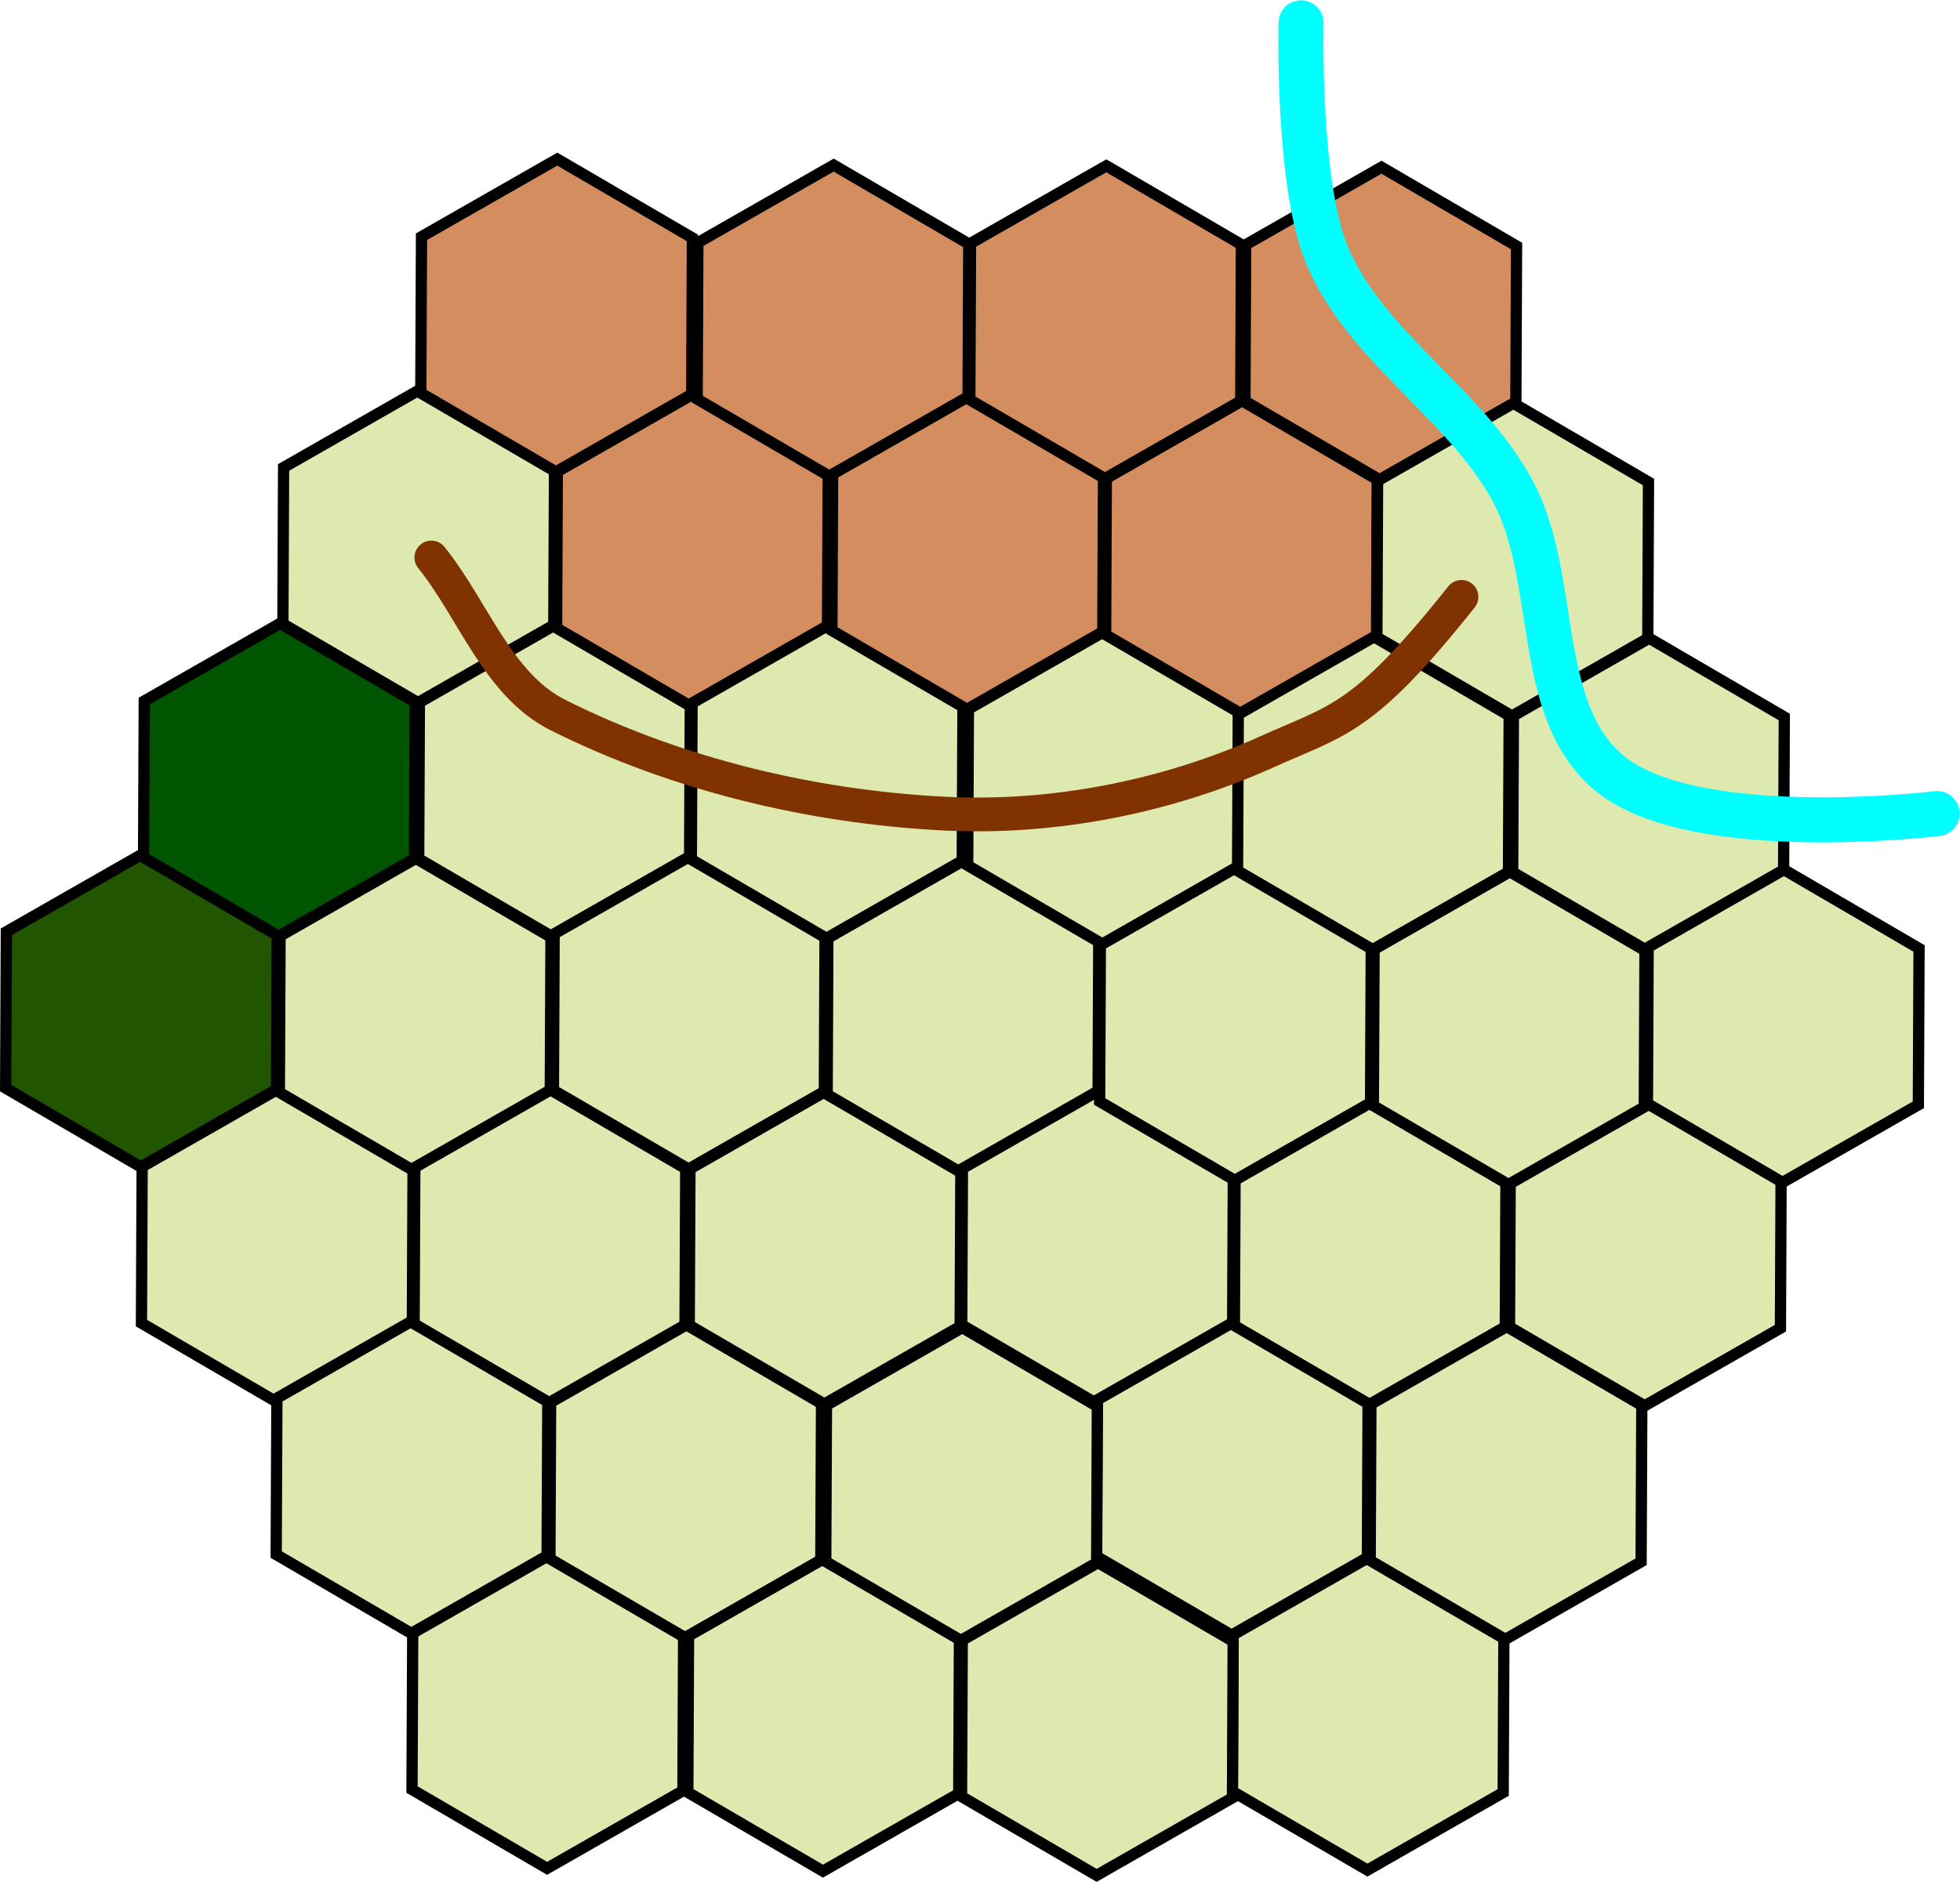
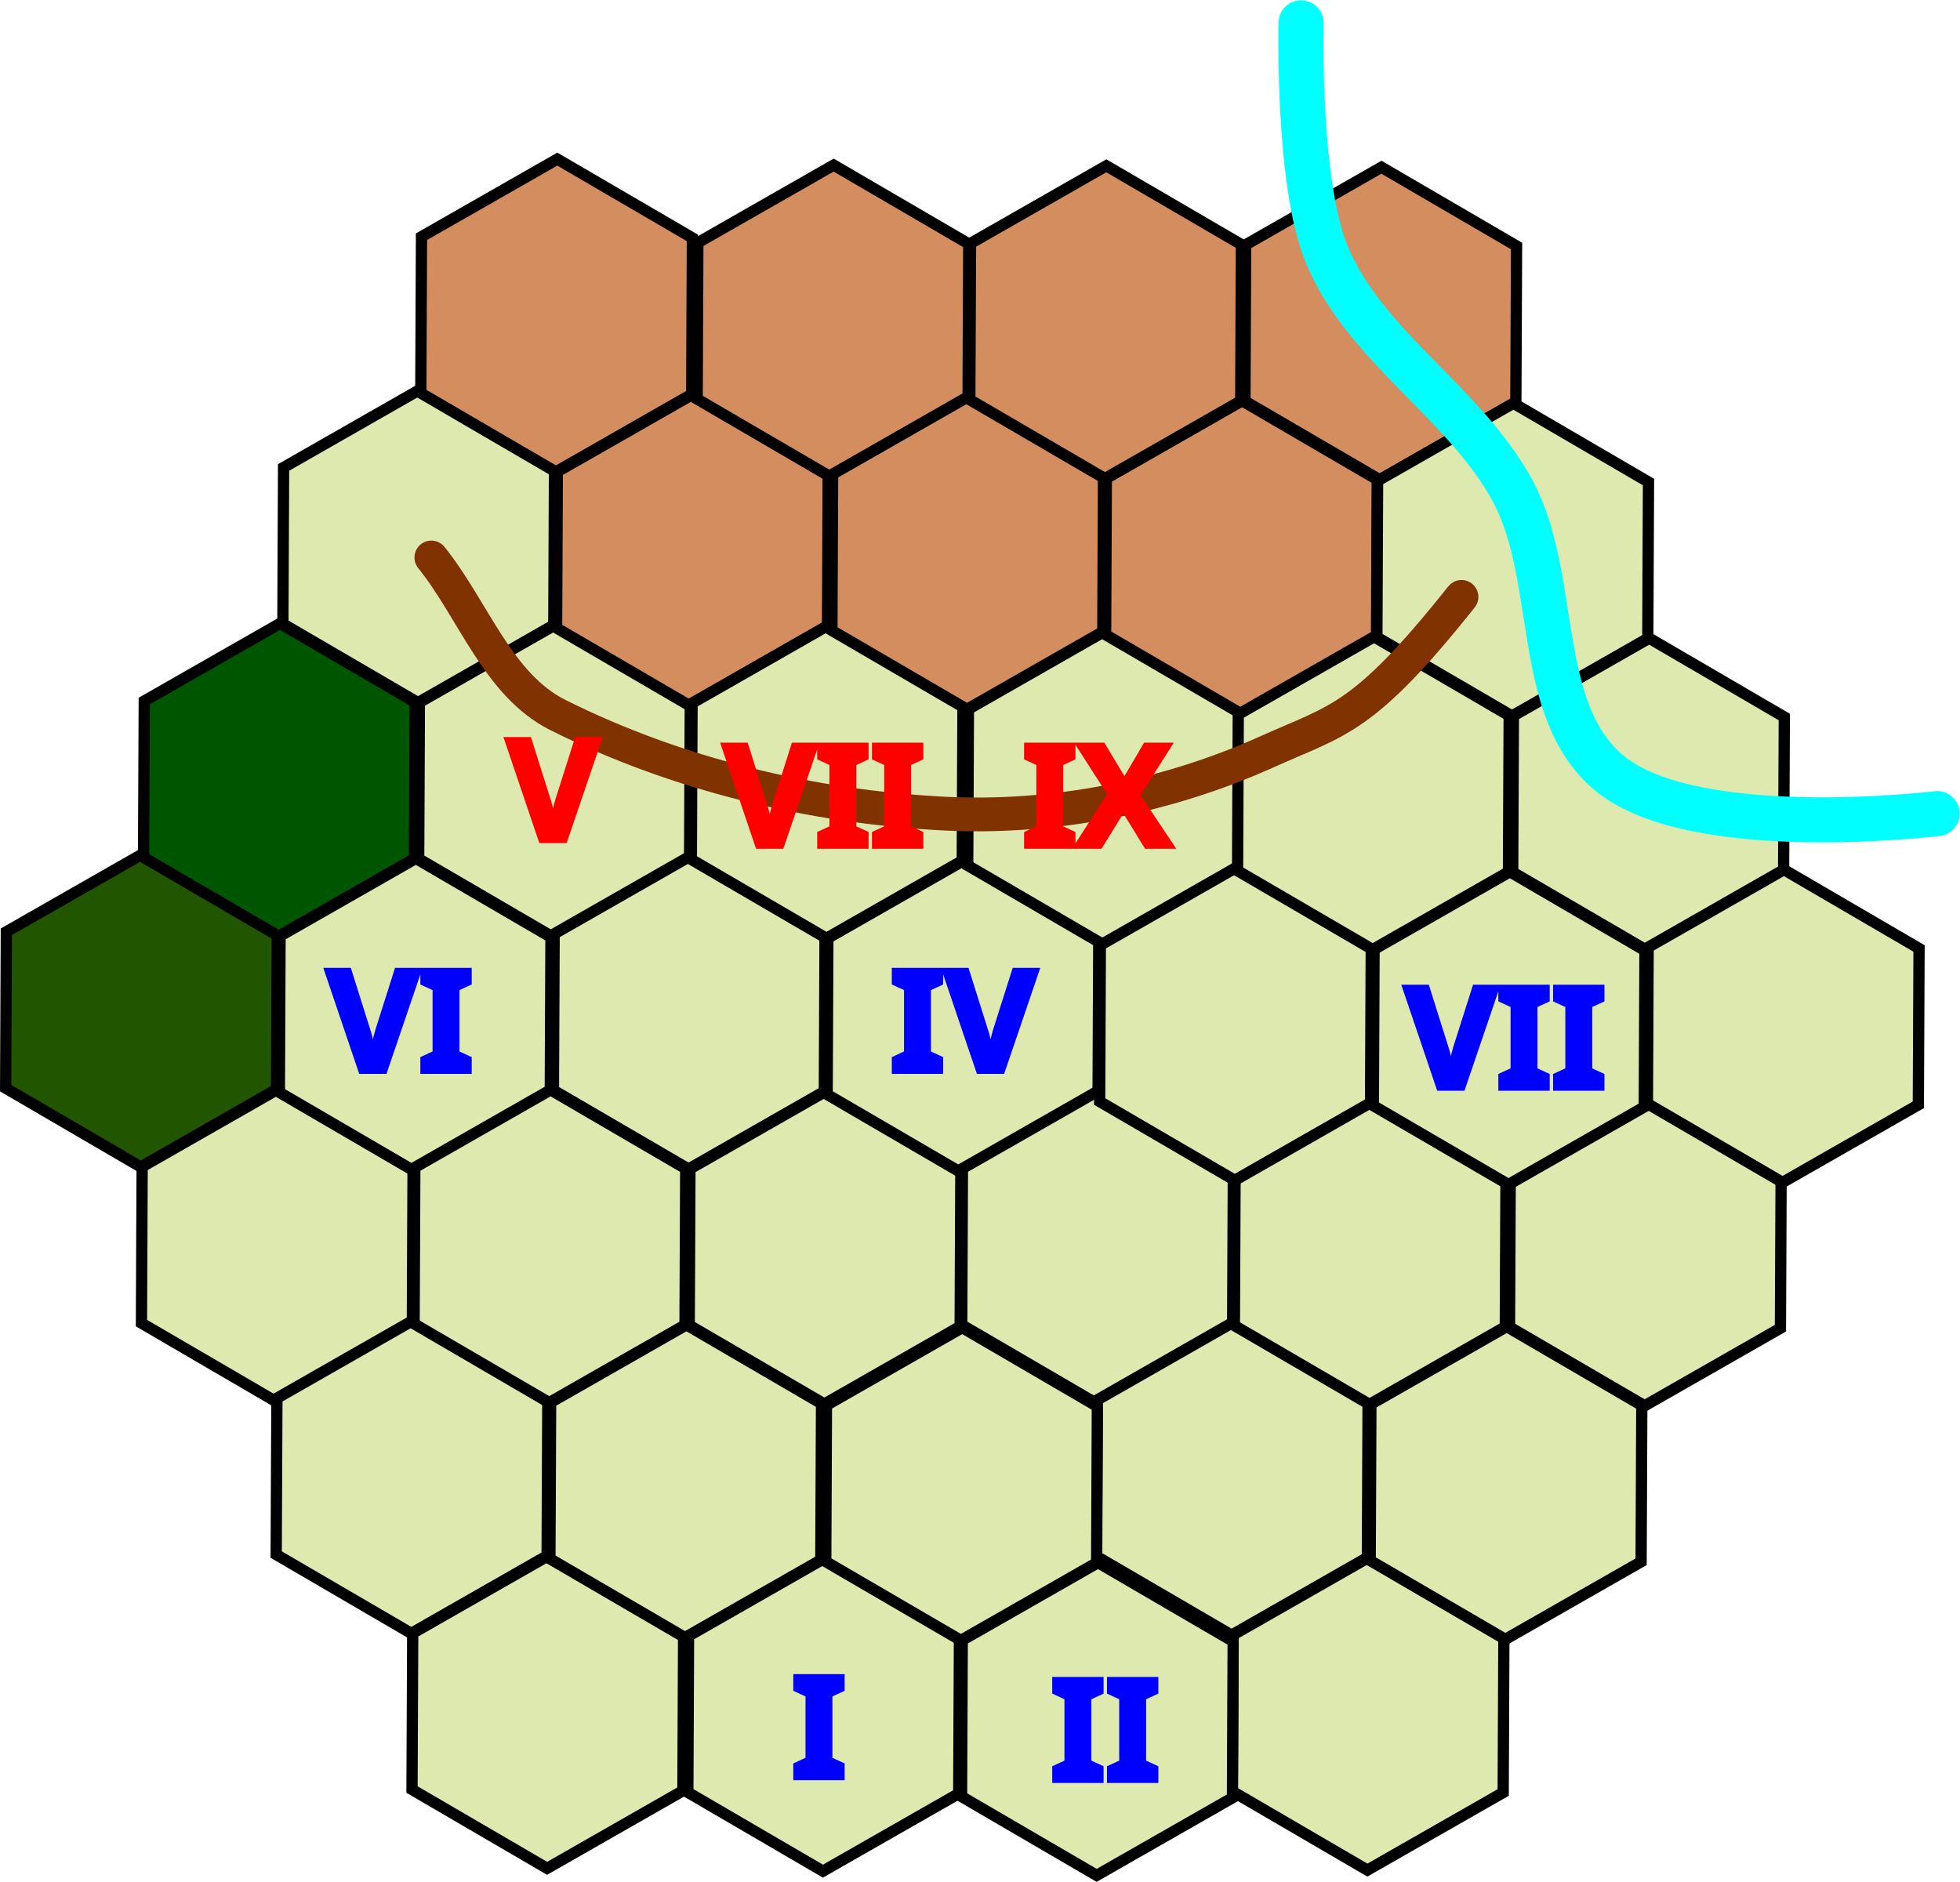
<svg xmlns="http://www.w3.org/2000/svg" width="98.265mm" height="94.367mm" viewBox="0 0 348.183 334.371" id="svg2" version="1.1">
  <defs id="defs4" />
  <g id="layer1" transform="translate(-305.8731,-213.3053)">
    <path style="fill:#225500;fill-opacity:1;fill-rule:evenodd;stroke:#000000;stroke-width:2;stroke-linecap:butt;stroke-linejoin:miter;stroke-miterlimit:4;stroke-dasharray:none;stroke-dashoffset:0" id="path4138" d="m 355,406.862 -24.124,13.785 -24,-14 0.124,-27.785 24.124,-13.785 24,14 z" />
    <path style="fill:#005500;fill-opacity:1;fill-rule:evenodd;stroke:#000000;stroke-width:2;stroke-linecap:butt;stroke-linejoin:miter;stroke-miterlimit:4;stroke-dasharray:none;stroke-dashoffset:0" id="path4138-3" d="m 379.5,365.862 -24.124,13.785 -24,-14 0.124,-27.785 24.124,-13.785 24,14 z" />
    <path style="fill:#dde9af;fill-opacity:1;fill-rule:evenodd;stroke:#000000;stroke-width:2;stroke-linecap:butt;stroke-linejoin:miter;stroke-miterlimit:4;stroke-dasharray:none;stroke-dashoffset:0" id="path4138-6" d="m 404.25,324.362 -24.124,13.785 -24,-14 0.124,-27.785 24.124,-13.785 24,14 z" />
    <path style="fill:#d38d5f;fill-opacity:1;fill-rule:evenodd;stroke:#000000;stroke-width:2;stroke-linecap:butt;stroke-linejoin:miter;stroke-miterlimit:4;stroke-dasharray:none;stroke-dashoffset:0" id="path4138-3-7" d="m 428.75,283.362 -24.124,13.785 -24,-14 0.124,-27.785 24.124,-13.785 24,14 z" />
    <path style="fill:#dde9af;fill-opacity:1;fill-rule:evenodd;stroke:#000000;stroke-width:2;stroke-linecap:butt;stroke-linejoin:miter;stroke-miterlimit:4;stroke-dasharray:none;stroke-dashoffset:0" id="path4138-5" d="m 379.125,448.612 -24.124,13.785 -24,-14 0.124,-27.785 24.124,-13.785 24,14 z" />
    <path style="fill:#dde9af;fill-opacity:1;fill-rule:evenodd;stroke:#000000;stroke-width:2;stroke-linecap:butt;stroke-linejoin:miter;stroke-miterlimit:4;stroke-dasharray:none;stroke-dashoffset:0" id="path4138-3-3" d="m 403.625,407.612 -24.124,13.785 -24,-14 0.124,-27.785 24.124,-13.785 24,14 z" />
    <path style="fill:#dde9af;fill-opacity:1;fill-rule:evenodd;stroke:#000000;stroke-width:2;stroke-linecap:butt;stroke-linejoin:miter;stroke-miterlimit:4;stroke-dasharray:none;stroke-dashoffset:0" id="path4138-6-5" d="m 428.375,366.112 -24.124,13.785 -24,-14 0.124,-27.785 24.124,-13.785 24,14 z" />
    <path style="fill:#d38d5f;fill-opacity:1;fill-rule:evenodd;stroke:#000000;stroke-width:2;stroke-linecap:butt;stroke-linejoin:miter;stroke-miterlimit:4;stroke-dasharray:none;stroke-dashoffset:0" id="path4138-3-7-6" d="m 452.875,325.112 -24.124,13.785 -24,-14 0.124,-27.785 24.124,-13.785 24,14 z" />
    <path style="fill:#dde9af;fill-opacity:1;fill-rule:evenodd;stroke:#000000;stroke-width:2;stroke-linecap:butt;stroke-linejoin:miter;stroke-miterlimit:4;stroke-dasharray:none;stroke-dashoffset:0" id="path4138-0" d="m 403.062,489.737 -24.124,13.785 -24,-14 0.124,-27.785 24.124,-13.785 24,14 z" />
    <path style="fill:#dde9af;fill-opacity:1;fill-rule:evenodd;stroke:#000000;stroke-width:2;stroke-linecap:butt;stroke-linejoin:miter;stroke-miterlimit:4;stroke-dasharray:none;stroke-dashoffset:0" id="path4138-3-2" d="m 427.562,448.737 -24.124,13.785 -24,-14 0.124,-27.785 24.124,-13.785 24,14 z" />
    <path style="fill:#dde9af;fill-opacity:1;fill-rule:evenodd;stroke:#000000;stroke-width:2;stroke-linecap:butt;stroke-linejoin:miter;stroke-miterlimit:4;stroke-dasharray:none;stroke-dashoffset:0" id="path4138-6-3" d="m 452.312,407.237 -24.124,13.785 -24,-14 0.124,-27.785 24.124,-13.785 24,14 z" />
    <path style="fill:#dde9af;fill-opacity:1;fill-rule:evenodd;stroke:#000000;stroke-width:2;stroke-linecap:butt;stroke-linejoin:miter;stroke-miterlimit:4;stroke-dasharray:none;stroke-dashoffset:0" id="path4138-3-7-7" d="m 476.812,366.237 -24.124,13.785 -24,-14 0.124,-27.785 24.124,-13.785 24,14 z" />
    <path style="fill:#dde9af;fill-opacity:1;fill-rule:evenodd;stroke:#000000;stroke-width:2;stroke-linecap:butt;stroke-linejoin:miter;stroke-miterlimit:4;stroke-dasharray:none;stroke-dashoffset:0" id="path4138-5-5" d="m 427.188,531.487 -24.124,13.785 -24,-14 0.124,-27.785 24.124,-13.785 24,14 z" />
    <path style="fill:#dde9af;fill-opacity:1;fill-rule:evenodd;stroke:#000000;stroke-width:2;stroke-linecap:butt;stroke-linejoin:miter;stroke-miterlimit:4;stroke-dasharray:none;stroke-dashoffset:0" id="path4138-3-3-9" d="m 451.688,490.487 -24.124,13.785 -24,-14 0.124,-27.785 24.124,-13.785 24,14 z" />
    <path style="fill:#dde9af;fill-opacity:1;fill-rule:evenodd;stroke:#000000;stroke-width:2;stroke-linecap:butt;stroke-linejoin:miter;stroke-miterlimit:4;stroke-dasharray:none;stroke-dashoffset:0" id="path4138-6-5-2" d="m 476.438,448.987 -24.124,13.785 -24,-14 0.124,-27.785 24.124,-13.785 24,14 z" />
    <path style="fill:#dde9af;fill-opacity:1;fill-rule:evenodd;stroke:#000000;stroke-width:2;stroke-linecap:butt;stroke-linejoin:miter;stroke-miterlimit:4;stroke-dasharray:none;stroke-dashoffset:0" id="path4138-3-7-6-2" d="m 500.938,407.987 -24.124,13.785 -24,-14 0.124,-27.785 24.124,-13.785 24,14 z" />
    <path style="fill:#d38d5f;fill-opacity:1;fill-rule:evenodd;stroke:#000000;stroke-width:2;stroke-linecap:butt;stroke-linejoin:miter;stroke-miterlimit:4;stroke-dasharray:none;stroke-dashoffset:0" id="path4138-5-8" d="m 477.844,284.425 -24.124,13.785 -24,-14 0.124,-27.785 24.124,-13.785 24,14 z" />
    <path style="fill:#d38d5f;fill-opacity:1;fill-rule:evenodd;stroke:#000000;stroke-width:2;stroke-linecap:butt;stroke-linejoin:miter;stroke-miterlimit:4;stroke-dasharray:none;stroke-dashoffset:0" id="path4138-0-9" d="m 501.781,325.55 -24.124,13.785 -24,-14 0.124,-27.785 24.124,-13.785 24,14 z" />
    <path style="fill:#d38d5f;fill-opacity:1;fill-rule:evenodd;stroke:#000000;stroke-width:2;stroke-linecap:butt;stroke-linejoin:miter;stroke-miterlimit:4;stroke-dasharray:none;stroke-dashoffset:0" id="path4138-3-2-7" d="m 526.281,284.55 -24.124,13.785 -24,-14 0.124,-27.785 24.124,-13.785 24,14 z" />
    <path style="fill:#dde9af;fill-opacity:1;fill-rule:evenodd;stroke:#000000;stroke-width:2;stroke-linecap:butt;stroke-linejoin:miter;stroke-miterlimit:4;stroke-dasharray:none;stroke-dashoffset:0" id="path4138-5-5-3" d="m 525.906,367.3 -24.124,13.785 -24,-14 0.124,-27.785 24.124,-13.785 24,14 z" />
    <path style="fill:#d38d5f;fill-opacity:1;fill-rule:evenodd;stroke:#000000;stroke-width:2;stroke-linecap:butt;stroke-linejoin:miter;stroke-miterlimit:4;stroke-dasharray:none;stroke-dashoffset:0" id="path4138-3-3-9-6" d="m 550.406,326.3 -24.124,13.785 -24,-14 0.124,-27.785 24.124,-13.785 24,14 z" />
    <path style="fill:#d38d5f;fill-opacity:1;fill-rule:evenodd;stroke:#000000;stroke-width:2;stroke-linecap:butt;stroke-linejoin:miter;stroke-miterlimit:4;stroke-dasharray:none;stroke-dashoffset:0" id="path4138-6-5-2-1" d="m 575.156,284.8 -24.124,13.785 -24,-14 0.124,-27.785 24.124,-13.785 24,14 z" />
    <path style="fill:#dde9af;fill-opacity:1;fill-rule:evenodd;stroke:#000000;stroke-width:2;stroke-linecap:butt;stroke-linejoin:miter;stroke-miterlimit:4;stroke-dasharray:none;stroke-dashoffset:0" id="path4138-5-2" d="m 524.844,448.925 -24.124,13.785 -24,-14 0.124,-27.785 24.124,-13.785 24,14 z" />
    <path style="fill:#dde9af;fill-opacity:1;fill-rule:evenodd;stroke:#000000;stroke-width:2;stroke-linecap:butt;stroke-linejoin:miter;stroke-miterlimit:4;stroke-dasharray:none;stroke-dashoffset:0" id="path4138-0-93" d="m 548.781,490.05 -24.124,13.785 -24,-14 0.124,-27.785 24.124,-13.785 24,14 z" />
    <path style="fill:#dde9af;fill-opacity:1;fill-rule:evenodd;stroke:#000000;stroke-width:2;stroke-linecap:butt;stroke-linejoin:miter;stroke-miterlimit:4;stroke-dasharray:none;stroke-dashoffset:0" id="path4138-3-2-1" d="m 573.281,449.05 -24.124,13.785 -24,-14 0.124,-27.785 24.124,-13.785 24,14 z" />
    <path style="fill:#dde9af;fill-opacity:1;fill-rule:evenodd;stroke:#000000;stroke-width:2;stroke-linecap:butt;stroke-linejoin:miter;stroke-miterlimit:4;stroke-dasharray:none;stroke-dashoffset:0" id="path4138-5-5-9" d="m 572.906,531.8 -24.124,13.785 -24,-14 0.124,-27.785 24.124,-13.785 24,14 z" />
    <path style="fill:#dde9af;fill-opacity:1;fill-rule:evenodd;stroke:#000000;stroke-width:2;stroke-linecap:butt;stroke-linejoin:miter;stroke-miterlimit:4;stroke-dasharray:none;stroke-dashoffset:0" id="path4138-3-3-9-4" d="m 597.406,490.8 -24.124,13.785 -24,-14 0.124,-27.785 24.124,-13.785 24,14 z" />
    <path style="fill:#dde9af;fill-opacity:1;fill-rule:evenodd;stroke:#000000;stroke-width:2;stroke-linecap:butt;stroke-linejoin:miter;stroke-miterlimit:4;stroke-dasharray:none;stroke-dashoffset:0" id="path4138-6-5-2-7" d="m 622.156,449.3 -24.124,13.785 -24,-14 0.124,-27.785 24.124,-13.785 24,14 z" />
    <path style="fill:#dde9af;fill-opacity:1;fill-rule:evenodd;stroke:#000000;stroke-width:2;stroke-linecap:butt;stroke-linejoin:miter;stroke-miterlimit:4;stroke-dasharray:none;stroke-dashoffset:0" id="path4138-6-0" d="m 476.188,531.987 -24.124,13.785 -24,-14 0.124,-27.785 24.124,-13.785 24,14 z" />
    <path style="fill:#dde9af;fill-opacity:1;fill-rule:evenodd;stroke:#000000;stroke-width:2;stroke-linecap:butt;stroke-linejoin:miter;stroke-miterlimit:4;stroke-dasharray:none;stroke-dashoffset:0" id="path4138-3-7-3" d="m 500.688,490.987 -24.124,13.785 -24,-14 0.124,-27.785 24.124,-13.785 24,14 z" />
    <path style="fill:#dde9af;fill-opacity:1;fill-rule:evenodd;stroke:#000000;stroke-width:2;stroke-linecap:butt;stroke-linejoin:miter;stroke-miterlimit:4;stroke-dasharray:none;stroke-dashoffset:0" id="path4138-3-7-6-6" d="m 524.812,532.737 -24.124,13.785 -24,-14 0.124,-27.785 24.124,-13.785 24,14 z" />
    <path style="fill:#dde9af;fill-opacity:1;fill-rule:evenodd;stroke:#000000;stroke-width:2;stroke-linecap:butt;stroke-linejoin:miter;stroke-miterlimit:4;stroke-dasharray:none;stroke-dashoffset:0" id="path4138-1-5" d="m 549.344,409.237 -24.124,13.785 -24,-14 0.124,-27.785 24.124,-13.785 24,14 z" />
    <path style="fill:#dde9af;fill-opacity:1;fill-rule:evenodd;stroke:#000000;stroke-width:2;stroke-linecap:butt;stroke-linejoin:miter;stroke-miterlimit:4;stroke-dasharray:none;stroke-dashoffset:0" id="path4138-3-0-4" d="m 573.844,368.237 -24.124,13.785 -24,-14 0.124,-27.785 24.124,-13.785 24,14 z" />
    <path style="fill:#dde9af;fill-opacity:1;fill-rule:evenodd;stroke:#000000;stroke-width:2;stroke-linecap:butt;stroke-linejoin:miter;stroke-miterlimit:4;stroke-dasharray:none;stroke-dashoffset:0" id="path4138-6-6-7" d="m 598.594,326.737 -24.124,13.785 -24,-14 0.124,-27.785 24.124,-13.785 24,14 z" />
    <path style="fill:#dde9af;fill-opacity:1;fill-rule:evenodd;stroke:#000000;stroke-width:2;stroke-linecap:butt;stroke-linejoin:miter;stroke-miterlimit:4;stroke-dasharray:none;stroke-dashoffset:0" id="path4138-3-3-3-6" d="m 597.969,409.987 -24.124,13.785 -24,-14 0.124,-27.785 24.124,-13.785 24,14 z" />
    <path style="fill:#dde9af;fill-opacity:1;fill-rule:evenodd;stroke:#000000;stroke-width:2;stroke-linecap:butt;stroke-linejoin:miter;stroke-miterlimit:4;stroke-dasharray:none;stroke-dashoffset:0" id="path4138-6-5-20-5" d="m 622.719,368.487 -24.124,13.785 -24,-14 0.124,-27.785 24.124,-13.785 24,14 z" />
    <path style="fill:#dde9af;fill-opacity:1;fill-rule:evenodd;stroke:#000000;stroke-width:2;stroke-linecap:butt;stroke-linejoin:miter;stroke-miterlimit:4;stroke-dasharray:none;stroke-dashoffset:0" id="path4138-6-3-5-6" d="m 646.656,409.612 -24.124,13.785 -24,-14 0.124,-27.785 24.124,-13.785 24,14 z" />
    <path style="fill:none;fill-rule:evenodd;stroke:#00ffff;stroke-width:8;stroke-linecap:round;stroke-linejoin:round;stroke-miterlimit:4;stroke-dasharray:none;stroke-opacity:1" d="m 650,357.862 c 0,0 -42.841,5.225 -58,-7 -13.868,-11.184 -8.962,-34.864 -17.5,-50.5 -8.532,-15.627 -26.27,-25.517 -33,-42 -5.197,-12.729 -4.5,-41 -4.5,-41" id="path4443" />
    <path style="fill:none;fill-rule:evenodd;stroke:#803300;stroke-width:6;stroke-linecap:round;stroke-linejoin:round;stroke-miterlimit:4;stroke-dasharray:none;stroke-opacity:1" d="m 382.5,312.362 c 7.5,9.333 11.791,22.645 22.5,28 21.079,10.539 44.965,16.286 68.5,17.5 19.488,1.005 39.714,-2.971 57.5,-11 12.572,-5.675 17,-5.5 34.5,-27.5" id="path4449" />
  </g>
  <g id="layer2">
-     <flowRoot xml:space="preserve" id="flowRoot4452-20" style="font-style:normal;font-variant:normal;font-weight:bold;font-stretch:normal;font-size:25px;line-height:125%;font-family:FreeSerif;-inkscape-font-specification:'FreeSerif Bold';letter-spacing:0px;word-spacing:0px;fill:#ff0000;fill-opacity:1;stroke:#ff0000;stroke-width:1px;stroke-linecap:butt;stroke-linejoin:miter;stroke-opacity:1" transform="translate(274.625,-61.48737)">
-       <flowRegion id="flowRegion4454-2">
-         <rect id="rect4456-9" width="46.5" height="37.5" x="-146" y="186.871" style="font-style:normal;font-variant:normal;font-weight:bold;font-stretch:normal;font-size:25px;font-family:FreeSerif;-inkscape-font-specification:'FreeSerif Bold';fill:#ff0000;stroke:#ff0000" />
-       </flowRegion>
-       <flowPara id="flowPara4458-0">VII</flowPara>
-     </flowRoot>
-     <flowRoot xml:space="preserve" id="flowRoot4452-9" style="font-style:normal;font-variant:normal;font-weight:bold;font-stretch:normal;font-size:25px;line-height:125%;font-family:FreeSerif;-inkscape-font-specification:'FreeSerif Bold';letter-spacing:0px;word-spacing:0px;fill:#ff0000;fill-opacity:1;stroke:#ff0000;stroke-width:1px;stroke-linecap:butt;stroke-linejoin:miter;stroke-opacity:1" transform="translate(327.625,-61.48737)">
-       <flowRegion id="flowRegion4454-9">
-         <rect id="rect4456-45" width="31.5" height="29" x="-146" y="186.871" style="font-style:normal;font-variant:normal;font-weight:bold;font-stretch:normal;font-size:25px;font-family:FreeSerif;-inkscape-font-specification:'FreeSerif Bold';fill:#ff0000;stroke:#ff0000" />
-       </flowRegion>
-       <flowPara id="flowPara4458-1">IX</flowPara>
-     </flowRoot>
-     <flowRoot xml:space="preserve" id="flowRoot4452-6" style="font-style:normal;font-variant:normal;font-weight:bold;font-stretch:normal;font-size:25px;line-height:125%;font-family:FreeSerif;-inkscape-font-specification:'FreeSerif Bold';letter-spacing:0px;word-spacing:0px;fill:#ff0000;fill-opacity:1;stroke:#ff0000;stroke-width:1px;stroke-linecap:butt;stroke-linejoin:miter;stroke-opacity:1" transform="translate(236.125,-62.48737)">
-       <flowRegion id="flowRegion4454-0">
-         <rect id="rect4456-97" width="31.5" height="29" x="-146" y="186.871" style="font-style:normal;font-variant:normal;font-weight:bold;font-stretch:normal;font-size:25px;font-family:FreeSerif;-inkscape-font-specification:'FreeSerif Bold';fill:#ff0000;stroke:#ff0000" />
-       </flowRegion>
-       <flowPara id="flowPara4458-59">V</flowPara>
-     </flowRoot>
-     <flowRoot xml:space="preserve" id="flowRoot4452-0-8" style="font-style:normal;font-variant:normal;font-weight:bold;font-stretch:normal;font-size:25px;line-height:125%;font-family:FreeSerif;-inkscape-font-specification:'FreeSerif Bold';letter-spacing:0px;word-spacing:0px;fill:#0000ff;fill-opacity:1;stroke:#0000ff;stroke-width:1px;stroke-linecap:butt;stroke-linejoin:miter;stroke-opacity:1" transform="translate(304.125,-21.48737)">
-       <flowRegion id="flowRegion4454-3-7">
-         <rect id="rect4456-7-4" width="31.5" height="29" x="-146" y="186.871" style="font-style:normal;font-variant:normal;font-weight:bold;font-stretch:normal;font-size:25px;font-family:FreeSerif;-inkscape-font-specification:'FreeSerif Bold';fill:#0000ff;stroke:#0000ff" />
-       </flowRegion>
-       <flowPara id="flowPara4458-8-1">IV</flowPara>
-     </flowRoot>
-     <flowRoot xml:space="preserve" id="flowRoot4452-0-8-9" style="font-style:normal;font-variant:normal;font-weight:bold;font-stretch:normal;font-size:25px;line-height:125%;font-family:FreeSerif;-inkscape-font-specification:'FreeSerif Bold';letter-spacing:0px;word-spacing:0px;fill:#0000ff;fill-opacity:1;stroke:#0000ff;stroke-width:1px;stroke-linecap:butt;stroke-linejoin:miter;stroke-opacity:1" transform="translate(204.125,-21.48737)">
-       <flowRegion id="flowRegion4454-3-7-0">
-         <rect id="rect4456-7-4-9" width="31.5" height="29" x="-146" y="186.871" style="font-style:normal;font-variant:normal;font-weight:bold;font-stretch:normal;font-size:25px;font-family:FreeSerif;-inkscape-font-specification:'FreeSerif Bold';fill:#0000ff;stroke:#0000ff" />
-       </flowRegion>
-       <flowPara id="flowPara4458-8-1-8">VI</flowPara>
-     </flowRoot>
-     <flowRoot xml:space="preserve" id="flowRoot4452-0-8-8" style="font-style:normal;font-variant:normal;font-weight:bold;font-stretch:normal;font-size:25px;line-height:125%;font-family:FreeSerif;-inkscape-font-specification:'FreeSerif Bold';letter-spacing:0px;word-spacing:0px;fill:#0000ff;fill-opacity:1;stroke:#0000ff;stroke-width:1px;stroke-linecap:butt;stroke-linejoin:miter;stroke-opacity:1" transform="translate(395.625,-18.48737)">
-       <flowRegion id="flowRegion4454-3-7-5">
-         <rect id="rect4456-7-4-8" width="41.5" height="29.5" x="-146" y="186.871" style="font-style:normal;font-variant:normal;font-weight:bold;font-stretch:normal;font-size:25px;font-family:FreeSerif;-inkscape-font-specification:'FreeSerif Bold';fill:#0000ff;stroke:#0000ff" />
-       </flowRegion>
-       <flowPara id="flowPara4458-8-1-4">VII</flowPara>
-     </flowRoot>
-     <flowRoot xml:space="preserve" id="flowRoot4452-0-8-3" style="font-style:normal;font-variant:normal;font-weight:bold;font-stretch:normal;font-size:25px;line-height:125%;font-family:FreeSerif;-inkscape-font-specification:'FreeSerif Bold';letter-spacing:0px;word-spacing:0px;fill:#0000ff;fill-opacity:1;stroke:#0000ff;stroke-width:1px;stroke-linecap:butt;stroke-linejoin:miter;stroke-opacity:1" transform="translate(286.625,104.0126)">
-       <flowRegion id="flowRegion4454-3-7-7">
-         <rect id="rect4456-7-4-1" width="31.5" height="29" x="-146" y="186.871" style="font-style:normal;font-variant:normal;font-weight:bold;font-stretch:normal;font-size:25px;font-family:FreeSerif;-inkscape-font-specification:'FreeSerif Bold';fill:#0000ff;stroke:#0000ff" />
-       </flowRegion>
-       <flowPara id="flowPara4458-8-1-3">I</flowPara>
-     </flowRoot>
-     <flowRoot xml:space="preserve" id="flowRoot4452-0-8-93" style="font-style:normal;font-variant:normal;font-weight:bold;font-stretch:normal;font-size:25px;line-height:125%;font-family:FreeSerif;-inkscape-font-specification:'FreeSerif Bold';letter-spacing:0px;word-spacing:0px;fill:#0000ff;fill-opacity:1;stroke:#0000ff;stroke-width:1px;stroke-linecap:butt;stroke-linejoin:miter;stroke-opacity:1" transform="translate(332.625,104.5126)">
-       <flowRegion id="flowRegion4454-3-7-2">
-         <rect id="rect4456-7-4-4" width="31.5" height="29" x="-146" y="186.871" style="font-style:normal;font-variant:normal;font-weight:bold;font-stretch:normal;font-size:25px;font-family:FreeSerif;-inkscape-font-specification:'FreeSerif Bold';fill:#0000ff;stroke:#0000ff" />
-       </flowRegion>
-       <flowPara id="flowPara4458-8-1-37">II</flowPara>
-       <flowPara id="flowPara4721" />
-     </flowRoot>
+     <text xml:space="preserve" style="font-style:normal;font-variant:normal;font-weight:bold;font-stretch:normal;font-size:25px;line-height:125%;font-family:sans-serif;-inkscape-font-specification:'sans-serif Bold';letter-spacing:0px;word-spacing:0px;fill:#ff0000;fill-opacity:1;stroke:#ff0000;stroke-width:1px;stroke-linecap:butt;stroke-linejoin:miter;stroke-opacity:1" x="128.625" y="150.302" id="text4206">
+       <tspan x="128.625" y="150.302" id="tspan4208">
+         <tspan x="128.625" y="150.302" id="tspan4210">VII</tspan>
+       </tspan>
+     </text>
+     <text xml:space="preserve" style="font-style:normal;font-variant:normal;font-weight:bold;font-stretch:normal;font-size:25px;line-height:125%;font-family:sans-serif;-inkscape-font-specification:'sans-serif Bold';letter-spacing:0px;word-spacing:0px;fill:#ff0000;fill-opacity:1;stroke:#ff0000;stroke-width:1px;stroke-linecap:butt;stroke-linejoin:miter;stroke-opacity:1" x="181.625" y="150.302" id="text4212">
+       <tspan x="181.625" y="150.302" id="tspan4214">
+         <tspan x="181.625" y="150.302" id="tspan4216">IX</tspan>
+       </tspan>
+     </text>
+     <text xml:space="preserve" style="font-style:normal;font-variant:normal;font-weight:bold;font-stretch:normal;font-size:25px;line-height:125%;font-family:sans-serif;-inkscape-font-specification:'sans-serif Bold';letter-spacing:0px;word-spacing:0px;fill:#ff0000;fill-opacity:1;stroke:#ff0000;stroke-width:1px;stroke-linecap:butt;stroke-linejoin:miter;stroke-opacity:1" x="90.125" y="149.302" id="text4218">
+       <tspan x="90.125" y="149.302" id="tspan4220">
+         <tspan x="90.125" y="149.302" id="tspan4222">V</tspan>
+       </tspan>
+     </text>
+     <text xml:space="preserve" style="font-style:normal;font-variant:normal;font-weight:bold;font-stretch:normal;font-size:25px;line-height:125%;font-family:sans-serif;-inkscape-font-specification:'sans-serif Bold';letter-spacing:0px;word-spacing:0px;fill:#0000ff;fill-opacity:1;stroke:#0000ff;stroke-width:1px;stroke-linecap:butt;stroke-linejoin:miter;stroke-opacity:1" x="158.125" y="190.302" id="text4224">
+       <tspan x="158.125" y="190.302" id="tspan4226">
+         <tspan x="158.125" y="190.302" id="tspan4228">IV</tspan>
+       </tspan>
+     </text>
+     <text xml:space="preserve" style="font-style:normal;font-variant:normal;font-weight:bold;font-stretch:normal;font-size:25px;line-height:125%;font-family:sans-serif;-inkscape-font-specification:'sans-serif Bold';letter-spacing:0px;word-spacing:0px;fill:#0000ff;fill-opacity:1;stroke:#0000ff;stroke-width:1px;stroke-linecap:butt;stroke-linejoin:miter;stroke-opacity:1" x="58.125" y="190.302" id="text4230">
+       <tspan x="58.125" y="190.302" id="tspan4232">
+         <tspan x="58.125" y="190.302" id="tspan4234">VI</tspan>
+       </tspan>
+     </text>
+     <text xml:space="preserve" style="font-style:normal;font-variant:normal;font-weight:bold;font-stretch:normal;font-size:25px;line-height:125%;font-family:sans-serif;-inkscape-font-specification:'sans-serif Bold';letter-spacing:0px;word-spacing:0px;fill:#0000ff;fill-opacity:1;stroke:#0000ff;stroke-width:1px;stroke-linecap:butt;stroke-linejoin:miter;stroke-opacity:1" x="249.625" y="193.302" id="text4236">
+       <tspan x="249.625" y="193.302" id="tspan4238">
+         <tspan x="249.625" y="193.302" id="tspan4240">VII</tspan>
+       </tspan>
+     </text>
+     <text xml:space="preserve" style="font-style:normal;font-variant:normal;font-weight:bold;font-stretch:normal;font-size:25px;line-height:125%;font-family:sans-serif;-inkscape-font-specification:'sans-serif Bold';letter-spacing:0px;word-spacing:0px;fill:#0000ff;fill-opacity:1;stroke:#0000ff;stroke-width:1px;stroke-linecap:butt;stroke-linejoin:miter;stroke-opacity:1" x="140.625" y="315.802" id="text4242">
+       <tspan x="140.625" y="315.802" id="tspan4244">
+         <tspan x="140.625" y="315.802" id="tspan4246">I</tspan>
+       </tspan>
+     </text>
+     <text xml:space="preserve" style="font-style:normal;font-variant:normal;font-weight:bold;font-stretch:normal;font-size:25px;line-height:125%;font-family:sans-serif;-inkscape-font-specification:'sans-serif Bold';letter-spacing:0px;word-spacing:0px;fill:#0000ff;fill-opacity:1;stroke:#0000ff;stroke-width:1px;stroke-linecap:butt;stroke-linejoin:miter;stroke-opacity:1" x="186.625" y="316.302" id="text4248">
+       <tspan x="186.625" y="316.302" id="tspan4250">
+         <tspan x="186.625" y="316.302" id="tspan4252">II</tspan>
+         <tspan dx="0" x="205.277" y="316.302" id="tspan4254" />
+       </tspan>
+     </text>
  </g>
</svg>
